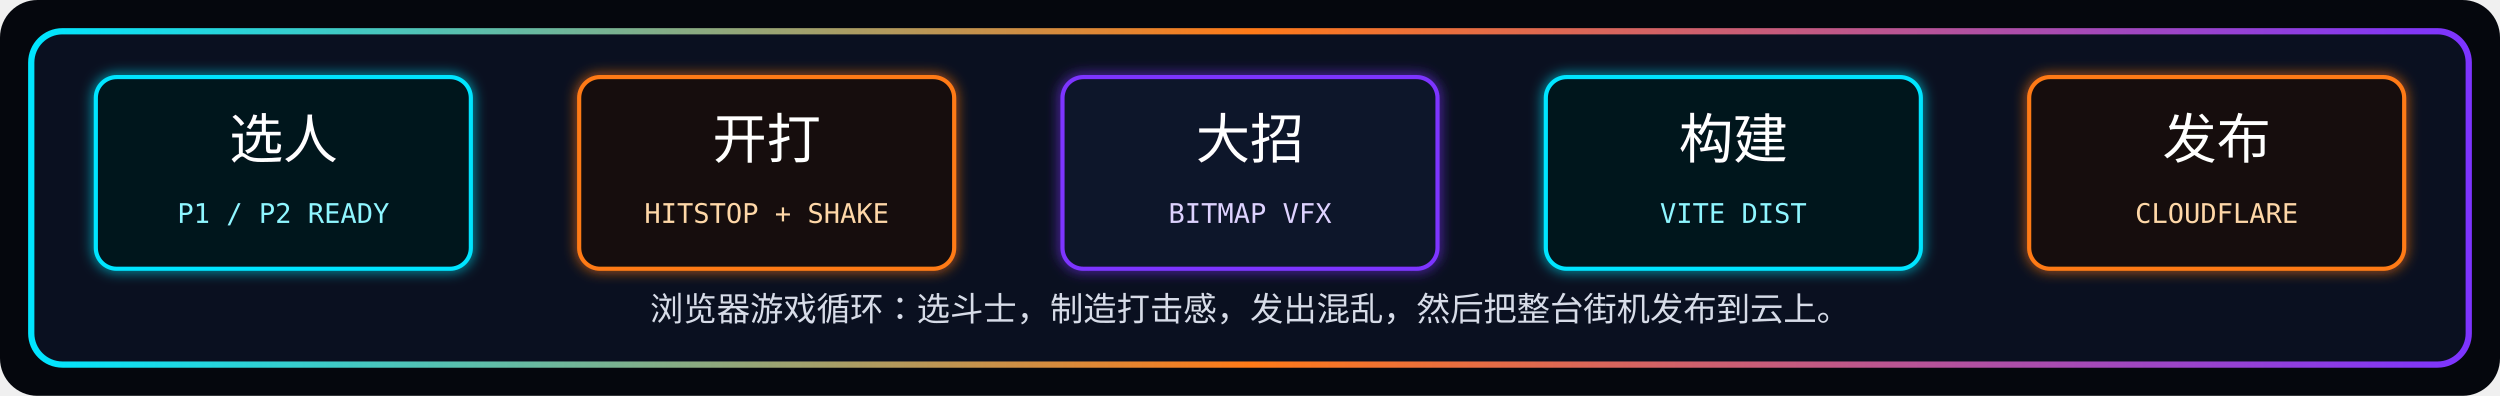
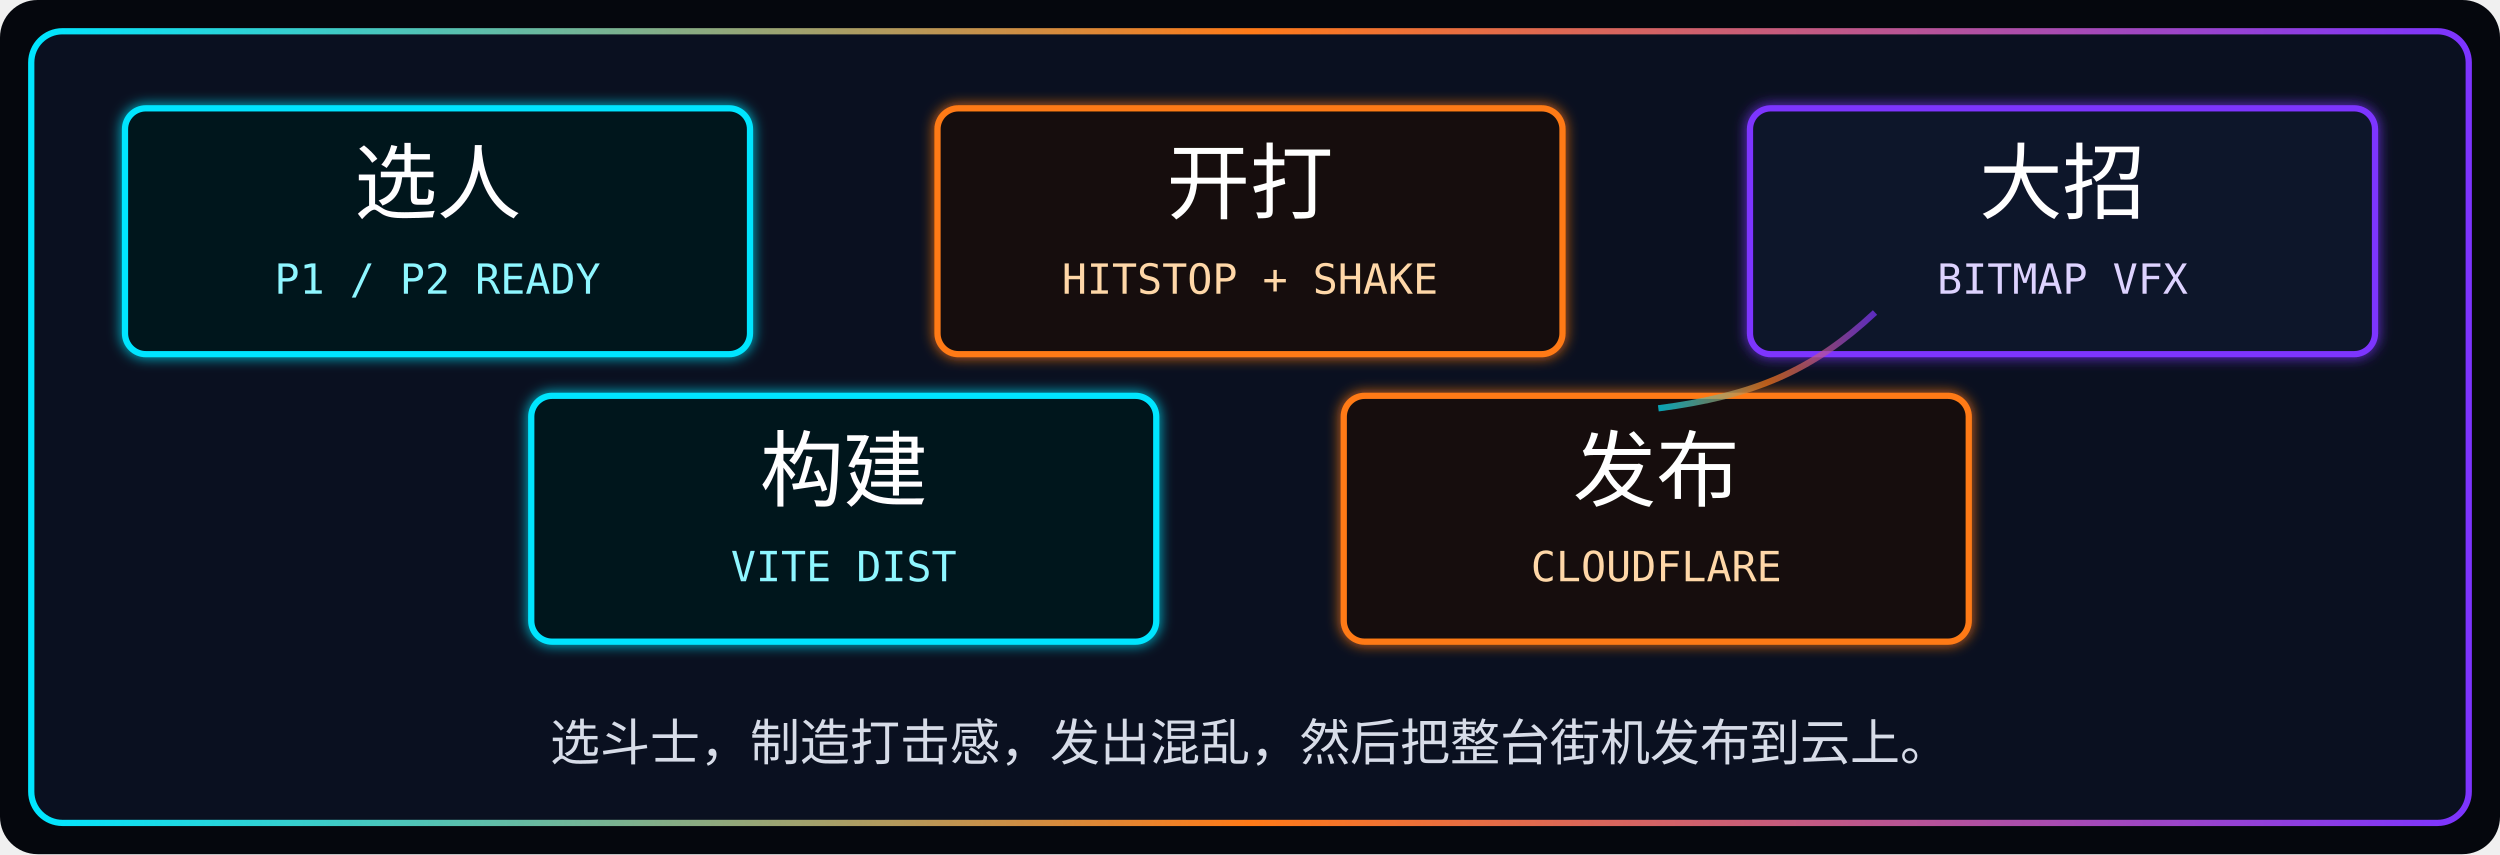
- <svg xmlns="http://www.w3.org/2000/svg" viewBox="0 0 1200 190" role="img" aria-labelledby="title desc">
+ <svg xmlns="http://www.w3.org/2000/svg" viewBox="0 0 1200 410" role="img" aria-labelledby="title desc">
  <defs>
    <linearGradient id="edge" x1="0" x2="1">
      <stop offset="0" stop-color="#00e5ff" />
      <stop offset="0.5" stop-color="#ff7a18" />
      <stop offset="1" stop-color="#7d34ff" />
    </linearGradient>
    <filter id="softGlow" x="-20%" y="-30%" width="140%" height="160%">
      <feGaussianBlur stdDeviation="3" result="blur" />
      <feMerge>
        <feMergeNode in="blur" />
        <feMergeNode in="SourceGraphic" />
      </feMerge>
    </filter>
  </defs>
-   <rect width="1200" height="190" rx="18" fill="#05070d" />
-   <rect x="15" y="15" width="1170" height="160" rx="15" fill="#0a1020" stroke="url(#edge)" stroke-width="3" />
+   <rect width="1200" height="410" rx="18" fill="#05070d" />
+   <rect x="15" y="15" width="1170" height="380" rx="15" fill="#0a1020" stroke="url(#edge)" stroke-width="3" />
  <g font-family="Impact, Arial Black, PingFang SC, Microsoft YaHei, sans-serif" text-anchor="middle" filter="url(#softGlow)">
-     <g transform="translate(136 55)">
-       <rect x="-90" y="-18" width="180" height="92" rx="10" fill="#06131f" stroke="#00e5ff" stroke-width="2" />
-       <text y="21" font-size="26" fill="#ffffff">选人</text>
-       <text y="52" font-family="monospace" font-size="13" fill="#8ef7ff">P1 / P2 READY</text>
+     <g transform="translate(210 84)">
+       <rect x="-150" y="-32" width="300" height="118" rx="10" fill="#06131f" stroke="#00e5ff" stroke-width="3" />
+       <text y="18" font-size="40" fill="#ffffff">选人</text>
+       <text y="57" font-family="monospace" font-size="20" fill="#8ef7ff">P1 / P2 READY</text>
    </g>
-     <g transform="translate(368 55)">
-       <rect x="-90" y="-18" width="180" height="92" rx="10" fill="#16100c" stroke="#ff7a18" stroke-width="2" />
-       <text y="21" font-size="26" fill="#ffffff">开打</text>
-       <text y="52" font-family="monospace" font-size="13" fill="#ffd7a8">HITSTOP + SHAKE</text>
+     <g transform="translate(600 84)">
+       <rect x="-150" y="-32" width="300" height="118" rx="10" fill="#16100c" stroke="#ff7a18" stroke-width="3" />
+       <text y="18" font-size="40" fill="#ffffff">开打</text>
+       <text y="57" font-family="monospace" font-size="20" fill="#ffd7a8">HITSTOP + SHAKE</text>
    </g>
-     <g transform="translate(600 55)">
-       <rect x="-90" y="-18" width="180" height="92" rx="10" fill="#10132a" stroke="#7d34ff" stroke-width="2" />
-       <text y="21" font-size="26" fill="#ffffff">大招</text>
-       <text y="52" font-family="monospace" font-size="13" fill="#ddd3ff">BITMAP VFX</text>
+     <g transform="translate(990 84)">
+       <rect x="-150" y="-32" width="300" height="118" rx="10" fill="#10132a" stroke="#7d34ff" stroke-width="3" />
+       <text y="18" font-size="40" fill="#ffffff">大招</text>
+       <text y="57" font-family="monospace" font-size="20" fill="#ddd3ff">BITMAP VFX</text>
    </g>
-     <g transform="translate(832 55)">
-       <rect x="-90" y="-18" width="180" height="92" rx="10" fill="#06131f" stroke="#00e5ff" stroke-width="2" />
-       <text y="21" font-size="26" fill="#ffffff">构建</text>
-       <text y="52" font-family="monospace" font-size="13" fill="#8ef7ff">VITE DIST</text>
+     <g transform="translate(405 222)">
+       <rect x="-150" y="-32" width="300" height="118" rx="10" fill="#06131f" stroke="#00e5ff" stroke-width="3" />
+       <text y="18" font-size="40" fill="#ffffff">构建</text>
+       <text y="57" font-family="monospace" font-size="20" fill="#8ef7ff">VITE DIST</text>
    </g>
-     <g transform="translate(1064 55)">
-       <rect x="-90" y="-18" width="180" height="92" rx="10" fill="#16100c" stroke="#ff7a18" stroke-width="2" />
-       <text y="21" font-size="26" fill="#ffffff">发布</text>
-       <text y="52" font-family="monospace" font-size="13" fill="#ffd7a8">CLOUDFLARE</text>
+     <g transform="translate(795 222)">
+       <rect x="-150" y="-32" width="300" height="118" rx="10" fill="#16100c" stroke="#ff7a18" stroke-width="3" />
+       <text y="18" font-size="40" fill="#ffffff">发布</text>
+       <text y="57" font-family="monospace" font-size="20" fill="#ffd7a8">CLOUDFLARE</text>
    </g>
  </g>
  <g stroke="url(#edge)" stroke-width="3" fill="none" opacity="0.7">
-     <path d="M232 82H272" />
-     <path d="M464 82H504" />
-     <path d="M696 82H736" />
-     <path d="M928 82H968" />
+     <path d="M360 112H444" />
+     <path d="M756 112H840" />
+     <path d="M900 150C870 178 842 190 796 196" />
+     <path d="M600 232H510" />
  </g>
-   <text x="600" y="154" text-anchor="middle" font-family="PingFang SC, Microsoft YaHei, monospace" font-size="16" fill="#d7dce8">浏览器游戏循环：选斗士，制造打击感，发出混乱，然后把整台街机发布到云上。</text>
+   <text x="600" y="365" text-anchor="middle" font-family="PingFang SC, Microsoft YaHei, monospace" font-size="24" fill="#d7dce8">选斗士，制造打击感，发出混乱，然后把整台街机发布到云上。</text>
</svg>
